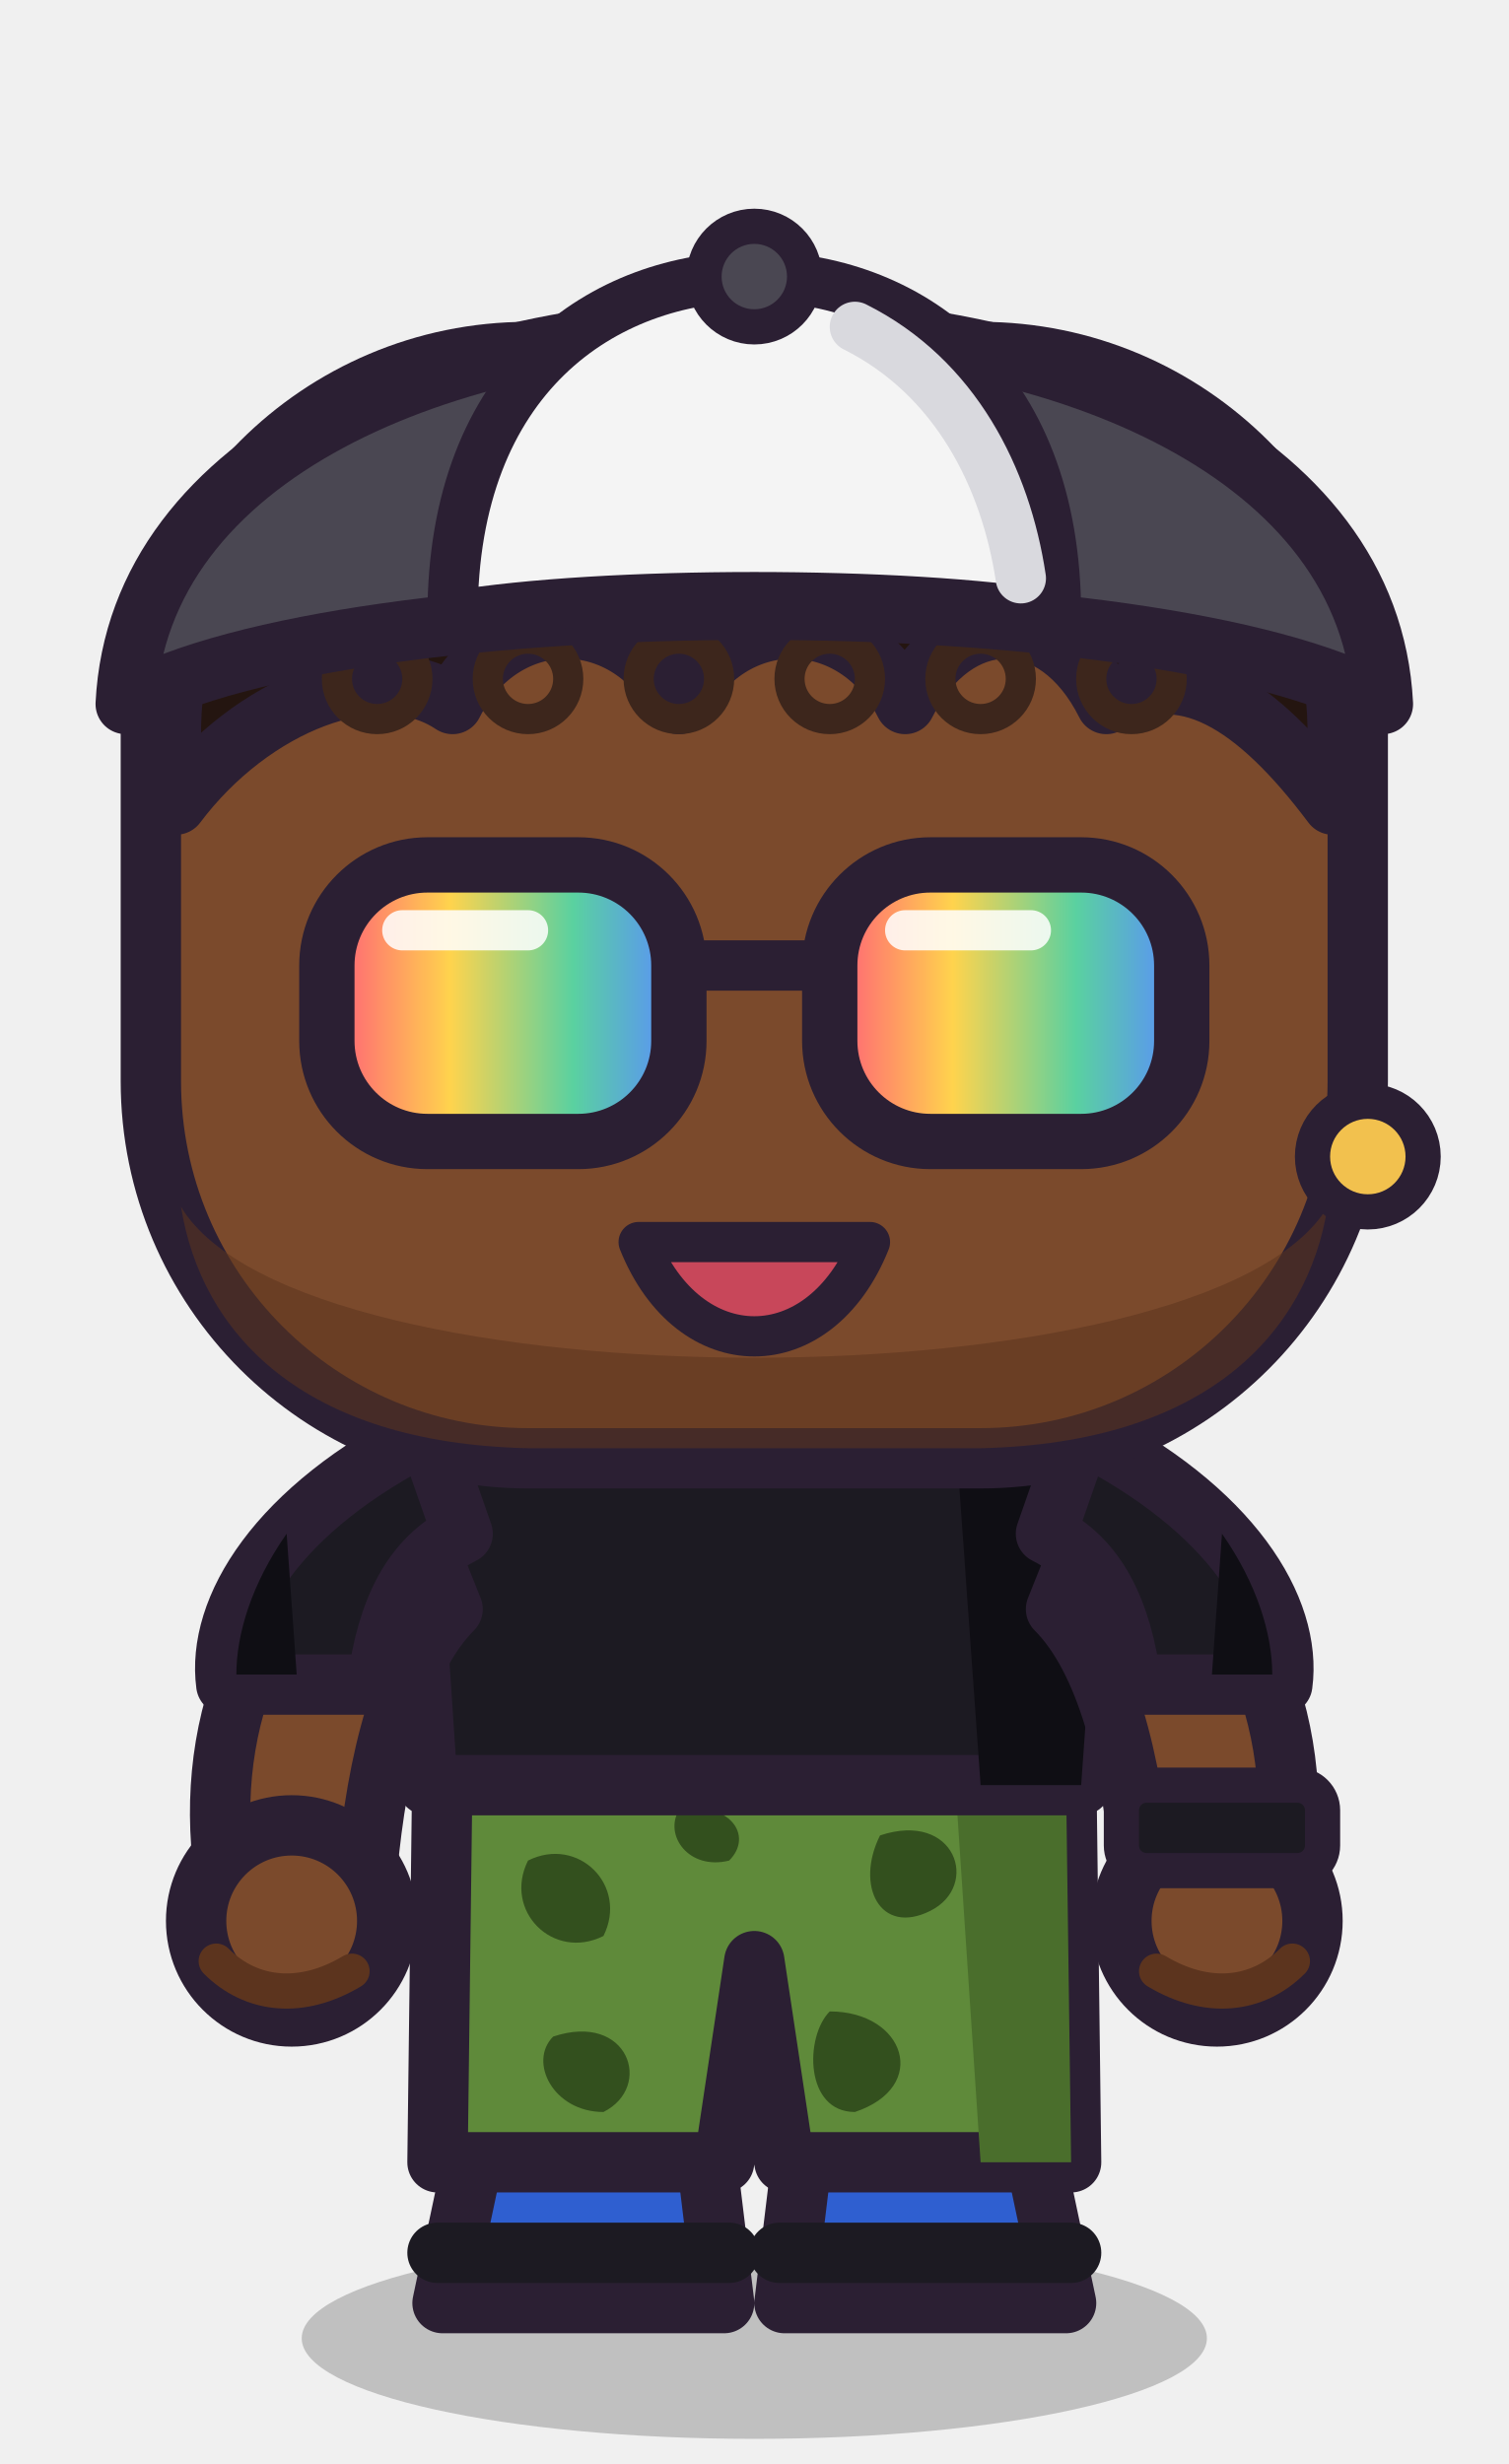
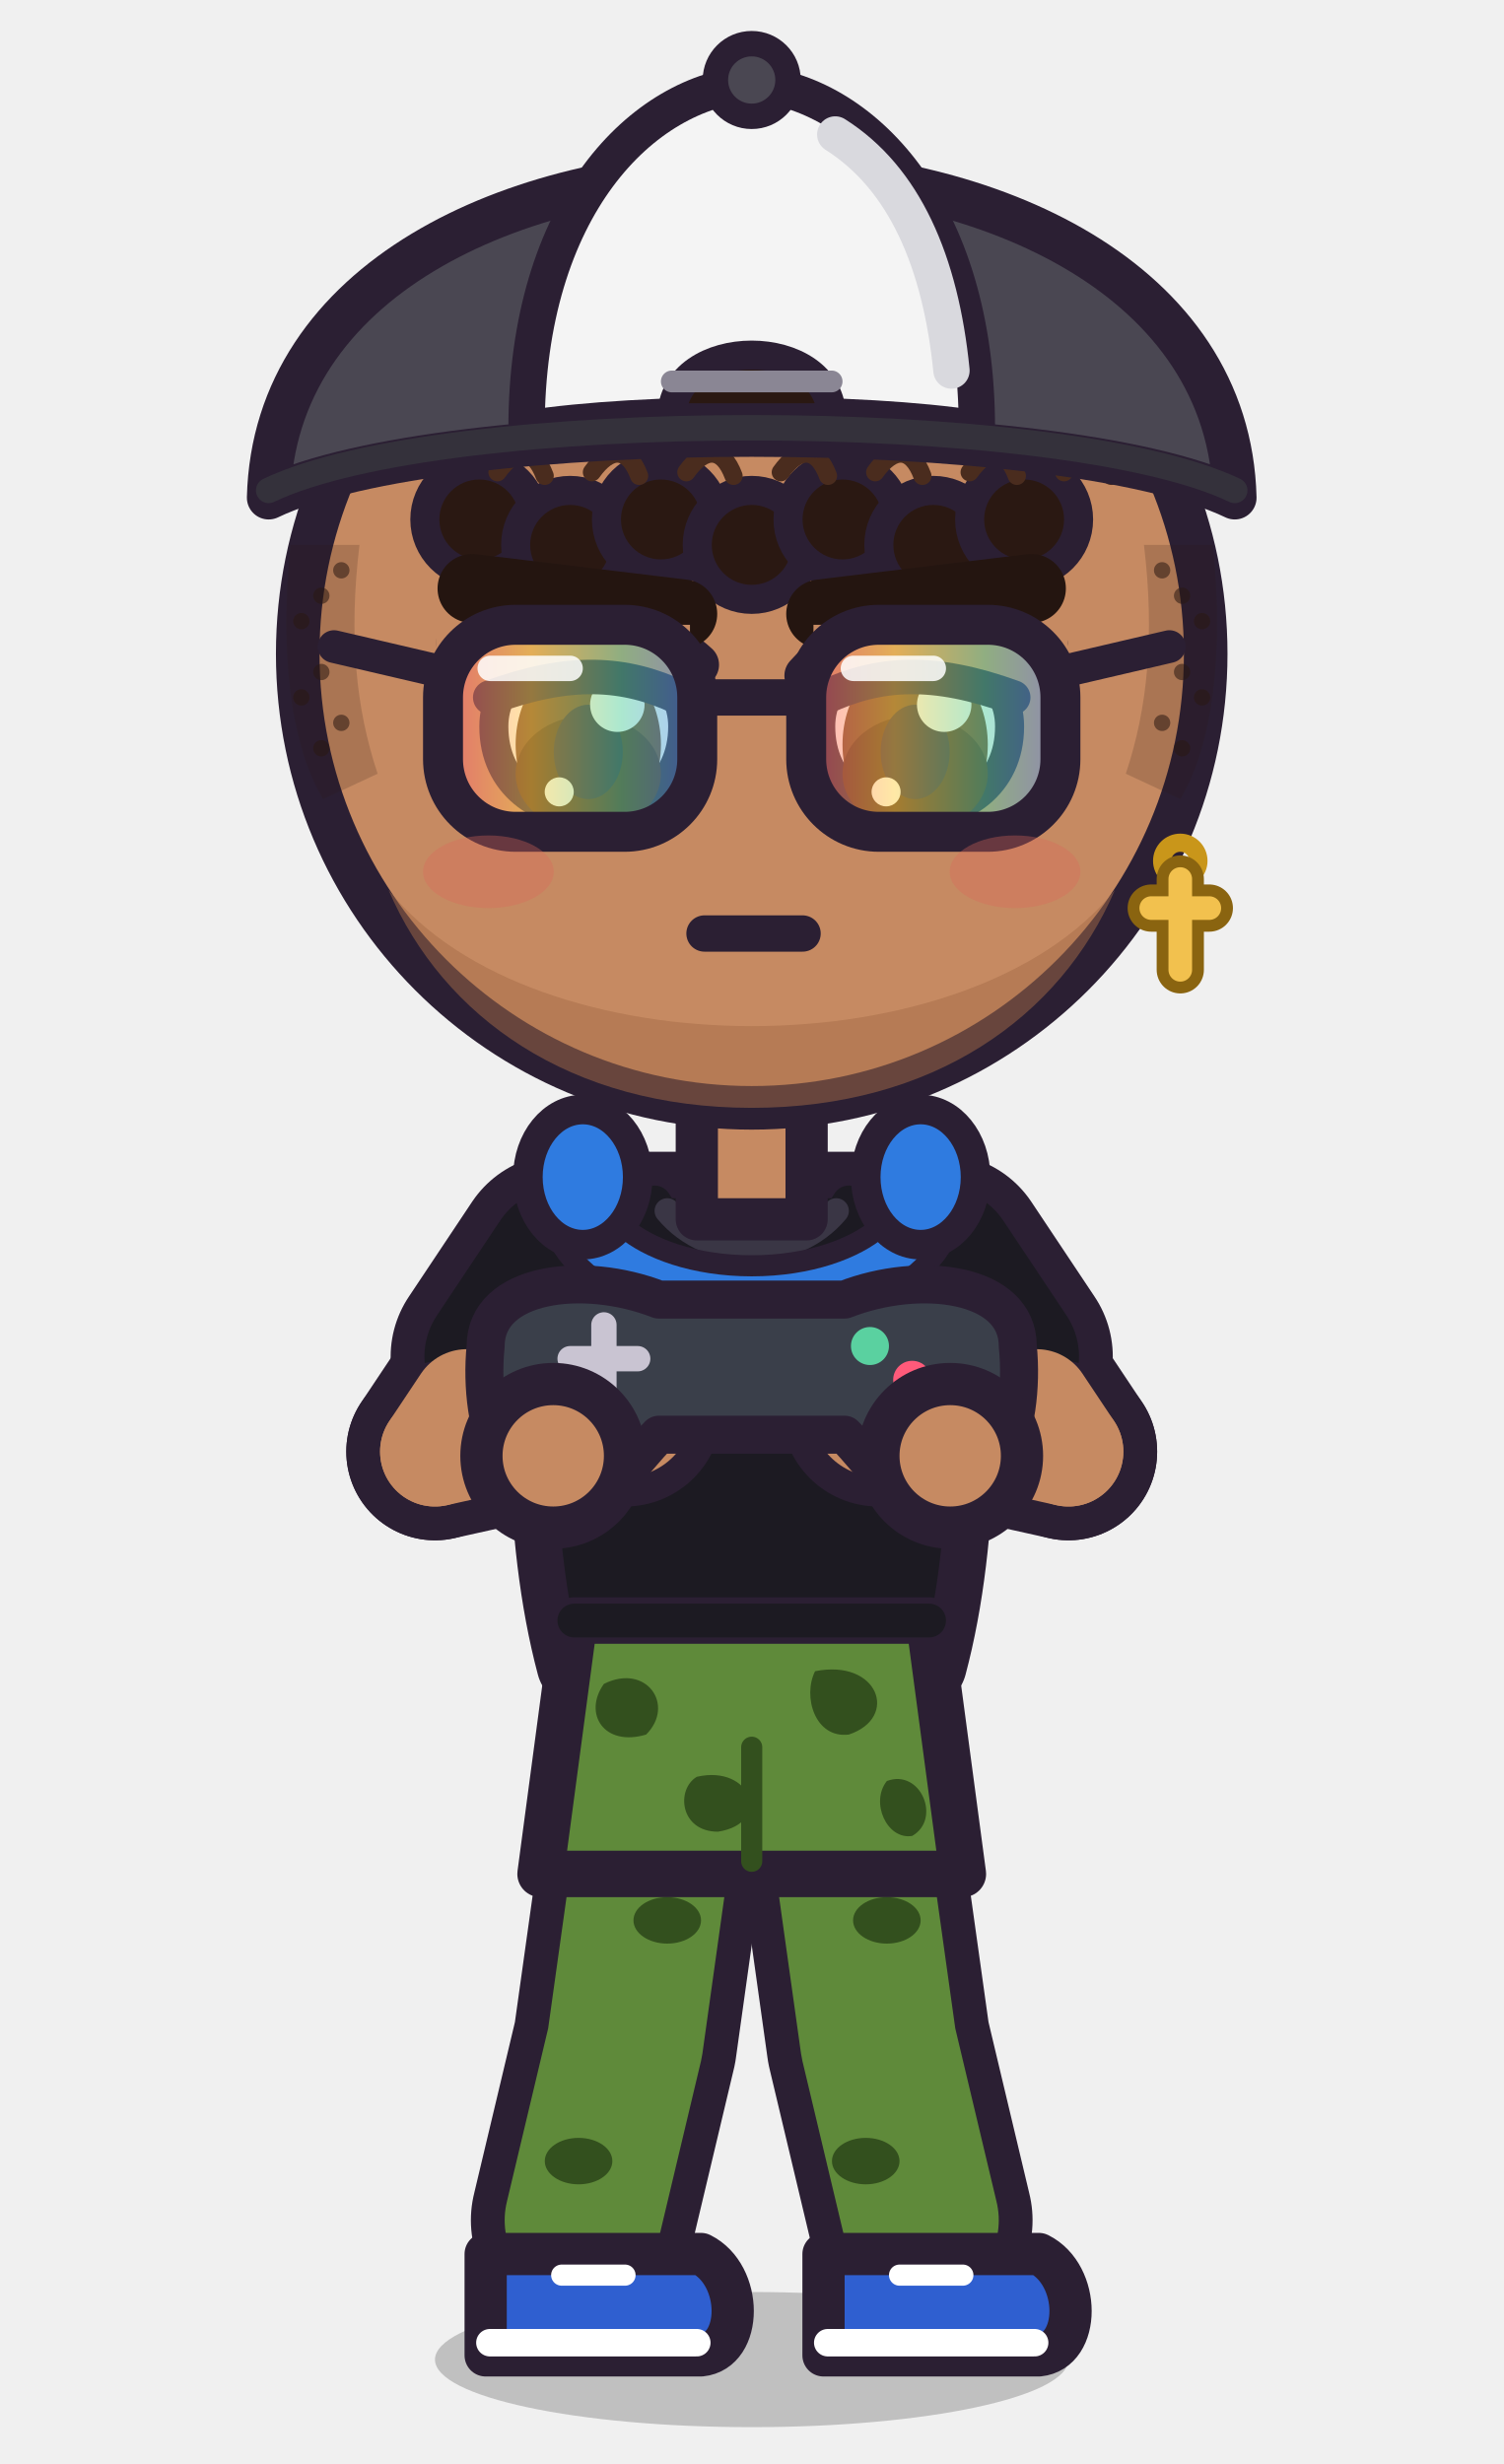
- <svg xmlns="http://www.w3.org/2000/svg" viewBox="-30 -34 60 98" width="60" height="98">
-   <g transform="translate(0 0) scale(1)" stroke="#2B1F33" stroke-width="2.4" stroke-linejoin="round" stroke-linecap="round">
-     <ellipse cx="0" cy="59" rx="18" ry="4" fill="#000" opacity=".2" stroke="none" />
-     <path d="M-11 51 L-12.4 57.6 L-1.2 57.6 L-2 51 Z M2 51 L1.2 57.6 L12.4 57.6 L11 51 Z" fill="#2F5FD0" />
-     <path d="M-12.6 55.6 L-1 55.6 M1 55.6 L12.6 55.6" stroke="#1C1A22" stroke-width="2.4" />
-     <path d="M-8 52.6 L-4 52.6 M4 52.6 L8 52.6" stroke="#fff" stroke-width="1" />
-     <path d="M-12.4 36 L12.4 36 L12.6 52 L1.2 52 L0 44 L-1.2 52 L-12.6 52 Z" fill="#5F8A3A" />
-     <path d="M8 37 L12.4 37 L12.6 52 L9 52 Z" fill="#4A6E2C" stroke="none" />
-     <path d="M-9 40 C-7 39 -5 41 -6 43 C-8 44 -10 42 -9 40 Z M5 39 C8 38 9 41 7 42 C5 43 4 41 5 39 Z M-8 47 C-5 46 -4 49 -6 50 C-8 50 -9 48 -8 47 Z M3 46 C6 46 7 49 4 50 C2 50 2 47 3 46 Z M-3 38 C-1 37.6 0 39 -1 40 C-2.6 40.4 -3.6 39 -3 38 Z" fill="#33501E" stroke="none" />
-     <path d="M-14 22 L14 22 L13 37 L-13 37 Z" fill="#1C1A22" />
-     <path d="M8 23 L14 23 L13 37 L9 37 Z" fill="#0F0E14" stroke="none" />
-     <path d="M-5 22.2 C-2 25 2 25 5 22.2" fill="none" stroke="#4A4752" stroke-width="1.4" />
-     <path d="M-14 25 C-20 29 -22 35 -21 41 L-15.4 40.4 C-15 36 -14 32 -12 30 Z" fill="#7B4A2C" />
-     <path d="M-13 23 C-19 26 -21.4 30 -21 33 L-15 33 C-14.6 30 -13.6 28 -11.6 27 Z" fill="#1C1A22" />
-     <path d="M-18.6 27 C-20 29 -20.6 31 -20.6 32.6 L-18.2 32.6 Z" fill="#0F0E14" stroke="none" />
-     <circle cx="-18.4" cy="42.4" r="3.8" fill="#7B4A2C" />
-     <path d="M-16 44.4 C-18 45.6 -20 45.4 -21.4 44" fill="none" stroke="#5C341E" stroke-width="1.4" />
-     <path d="M14 25 C20 29 22 35 21 41 L15.4 40.4 C15 36 14 32 12 30 Z" fill="#7B4A2C" />
-     <path d="M13 23 C19 26 21.4 30 21 33 L15 33 C14.6 30 13.6 28 11.6 27 Z" fill="#1C1A22" />
-     <path d="M18.6 27 C20 29 20.6 31 20.6 32.6 L18.2 32.6 Z" fill="#0F0E14" stroke="none" />
-     <circle cx="18.4" cy="42.4" r="3.8" fill="#7B4A2C" />
-     <path d="M16 44.4 C18 45.6 20 45.4 21.4 44" fill="none" stroke="#5C341E" stroke-width="1.4" />
-     <rect x="14.6" y="37" width="8" height="3.4" rx="1" fill="#1C1A22" stroke-width="1.4" />
-     <rect x="-24" y="-20" width="48" height="44" rx="15" fill="#7B4A2C" />
-     <path d="M-22.8 14 C-18 22 18 22 22.8 14 C22 19 18 23.4 9 23.6 L-9 23.6 C-18 23.4 -22 19 -22.8 14 Z" fill="#5C341E" stroke="none" opacity=".55" />
-     <path d="M-23 -2 C-25 -16 -12 -20 0 -20 C12 -20 25 -16 23 -2 C20 -6 17 -8 14 -6 C12 -10 8 -10 6 -6 C4 -10 -1 -10 -3 -6 C-5 -10 -10 -10 -12 -6 C-15 -8 -20 -6 -23 -2 Z" fill="#241510" />
-     <circle cx="-15" cy="-7" r="1.6" fill="none" stroke="#3D261C" stroke-width="1.2" />
-     <circle cx="-9" cy="-7" r="1.6" fill="none" stroke="#3D261C" stroke-width="1.2" />
-     <circle cx="-3" cy="-7" r="1.6" fill="none" stroke="#3D261C" stroke-width="1.2" />
-     <circle cx="3" cy="-7" r="1.6" fill="none" stroke="#3D261C" stroke-width="1.2" />
-     <circle cx="9" cy="-7" r="1.6" fill="none" stroke="#3D261C" stroke-width="1.2" />
-     <circle cx="15" cy="-7" r="1.6" fill="none" stroke="#3D261C" stroke-width="1.2" />
-     <path d="M-25 -6 C-24 -26 24 -26 25 -6 C16 -11 -16 -11 -25 -6 Z" fill="#4A4752" />
-     <path d="M-12 -9.5 C-12 -19 -6 -23 0 -23 C6 -23 12 -19 12 -9.5 C6 -10.5 -6 -10.5 -12 -9.5 Z" fill="#F4F4F4" stroke-width="2" />
-     <path d="M4 -21 C8 -19 10 -15 10.6 -11" fill="none" stroke="#D9D9DE" stroke-width="2" />
-     <circle cx="0" cy="-23" r="2" fill="#4A4752" stroke-width="1.4" />
-     <circle cx="24.4" cy="12" r="2.2" fill="#F2C14E" stroke-width="1.4" />
-     <defs>
-       <linearGradient id="arco2" x1="0" x2="1">
-         <stop offset="0" stop-color="#FF5A7A" />
-         <stop offset=".35" stop-color="#FFD34D" />
-         <stop offset=".7" stop-color="#5AD1A0" />
-         <stop offset="1" stop-color="#5A8CFF" />
-       </linearGradient>
-     </defs>
-     <rect x="-17" y=".4" width="14" height="11" rx="4" fill="url(#arco2)" stroke-width="2.2" />
-     <rect x="3" y=".4" width="14" height="11" rx="4" fill="url(#arco2)" stroke-width="2.2" />
-     <path d="M-3 4.4 L3 4.4" stroke-width="2" />
-     <path d="M-14 3 L-9 3 M6 3 L11 3" stroke="#fff" stroke-width="1.6" opacity=".85" />
-     <path d="M-4.6 15.4 C-2.6 20.4 2.6 20.4 4.6 15.4 Z" fill="#C8475A" stroke-width="1.6" />
+ <svg xmlns="http://www.w3.org/2000/svg" viewBox="-36 -54 72 118" width="72" height="118">
+   <g transform="translate(0 -0.6629213) scale(1.011236)" stroke-linejoin="round" stroke-linecap="round">
+     <g transform="translate(0 -23.5) rotate(0 0 24) scale(.86)" stroke="#2B1F33" stroke-width="2.4" />
+     <ellipse cx="0" cy="59" rx="15" ry="3.2" fill="#000" opacity=".2" />
+     <path d="M-4.60 34.00 L-6.00 44.00 L-8.00 52.40" fill="none" stroke="#2B1F33" stroke-width="10.6" stroke-linecap="round" stroke-linejoin="round" />
+     <path d="M4.60 34.00 L6.00 44.00 L8.00 52.40" fill="none" stroke="#2B1F33" stroke-width="10.6" stroke-linecap="round" stroke-linejoin="round" />
+     <path d="M-4.60 34.00 L-6.00 44.00 L-8.00 52.40" fill="none" stroke="#5F8A3A" stroke-width="7.4" stroke-linecap="round" stroke-linejoin="round" />
+     <path d="M4.60 34.00 L6.00 44.00 L8.00 52.40" fill="none" stroke="#5F8A3A" stroke-width="7.4" stroke-linecap="round" stroke-linejoin="round" />
+     <path d="M-12.6 54 L-2.4 54 C-0.4 55 -0.4 58.6 -2.4 58.8 L-12.6 58.8 Z" fill="#2F5FD0" stroke="#2B1F33" stroke-width="2" />
+     <path d="M3.4 54 L13.6 54 C15.6 55 15.6 58.6 13.6 58.8 L3.4 58.8 Z" fill="#2F5FD0" stroke="#2B1F33" stroke-width="2" />
+     <ellipse cx="-4.0" cy="38.2" rx="1.6" ry="1.1" fill="#33501E" stroke="none" />
+     <ellipse cx="-8.2" cy="49.6" rx="1.6" ry="1.1" fill="#33501E" stroke="none" />
+     <path d="M-12.4 58.2 L-2.6 58.2" fill="none" stroke="#fff" stroke-width="1.3" />
+     <path d="M-9 55 L-6 55" fill="none" stroke="#fff" stroke-width="1" />
+     <ellipse cx="6.4" cy="38.2" rx="1.6" ry="1.1" fill="#33501E" stroke="none" />
+     <ellipse cx="5.4" cy="49.6" rx="1.6" ry="1.1" fill="#33501E" stroke="none" />
+     <path d="M3.6 58.2 L13.4 58.2" fill="none" stroke="#fff" stroke-width="1.3" />
+     <path d="M7 55 L10 55" fill="none" stroke="#fff" stroke-width="1" />
+     <path d="M-9.00 7.00 L-15.00 16.00" fill="none" stroke="#2B1F33" stroke-width="8.4" stroke-linecap="round" stroke-linejoin="round" />
+     <path d="M9.00 7.00 L15.00 16.00" fill="none" stroke="#2B1F33" stroke-width="8.4" stroke-linecap="round" stroke-linejoin="round" />
+     <path d="M-9.00 7.00 L-12.00 11.50" fill="none" stroke="#2B1F33" stroke-width="10.2" stroke-linecap="round" stroke-linejoin="round" />
+     <path d="M9.00 7.00 L12.00 11.50" fill="none" stroke="#2B1F33" stroke-width="10.2" stroke-linecap="round" stroke-linejoin="round" />
+     <path d="M-8.6 4 C-9.6 12 -9.6 20 -8 26 L8 26 C9.6 20 9.6 12 8.6 4 Z" fill="#2B1F33" stroke="#2B1F33" stroke-width="4.4" />
+     <path d="M-9.00 7.00 L-15.00 16.00" fill="none" stroke="#C68A62" stroke-width="5.2" stroke-linecap="round" stroke-linejoin="round" />
+     <path d="M9.00 7.00 L15.00 16.00" fill="none" stroke="#C68A62" stroke-width="5.2" stroke-linecap="round" stroke-linejoin="round" />
+     <path d="M-8.6 4 C-9.6 12 -9.6 20 -8 26 L8 26 C9.6 20 9.6 12 8.6 4 Z" fill="#1C1A22" stroke="none" />
+     <path d="M-9.00 7.00 L-12.00 11.50" fill="none" stroke="#1C1A22" stroke-width="7" stroke-linecap="round" stroke-linejoin="round" />
+     <path d="M9.00 7.00 L12.00 11.50" fill="none" stroke="#1C1A22" stroke-width="7" stroke-linecap="round" stroke-linejoin="round" />
+     <path d="M-4.6 4.2 C-2.6 7.6 2.6 7.6 4.6 4.2" fill="none" stroke="#1C1A22" stroke-width="1.6" />
+     <path d="M-4 4.6 C-2 7 2 7 4 4.6" fill="none" stroke="#3A3645" stroke-width="1.2" />
+     <path d="M-8.4 24 L8.4 24 L10 36 L-10 36 Z" fill="#5F8A3A" stroke="#2B1F33" stroke-width="2.2" />
+     <path d="M-7 27 C-5 26 -3.6 28 -5 29.4 C-7 30 -8 28.4 -7 27 Z M3 26.4 C6 25.8 7 28.6 4.6 29.4 C3 29.6 2.4 27.6 3 26.4 Z M-2.6 31.4 C0 30.8 1 33.6 -1.6 34 C-3.4 34 -3.6 32 -2.6 31.4 Z M6.4 31.6 C8 31 9 33.4 7.6 34.2 C6.4 34.4 5.6 32.6 6.4 31.6 Z" fill="#33501E" stroke="none" />
+     <path d="M-8.4 24 L8.4 24" fill="none" stroke="#1C1A22" stroke-width="1.6" />
+     <path d="M0 30 L0 35.4" fill="none" stroke="#33501E" stroke-width="1" />
+     <rect x="-2.6" y="-1" width="5.2" height="6" fill="#C68A62" stroke="#2B1F33" stroke-width="2" />
+     <path d="M-15.00 16.00 L-6.00 14.00" fill="none" stroke="#2B1F33" stroke-width="8.4" stroke-linecap="round" stroke-linejoin="round" />
+     <circle cx="-6.00" cy="14.00" r="4.6" fill="#2B1F33" />
+     <path d="M-13.50 13.75 L-15.00 16.00" fill="none" stroke="#C68A62" stroke-width="5.2" stroke-linecap="round" stroke-linejoin="round" />
+     <path d="M-15.00 16.00 L-6.00 14.00" fill="none" stroke="#C68A62" stroke-width="5.2" stroke-linecap="round" stroke-linejoin="round" />
+     <circle cx="-6.00" cy="14.00" r="3.2" fill="#C68A62" />
+     <path d="M15.00 16.00 L6.00 14.00" fill="none" stroke="#2B1F33" stroke-width="8.4" stroke-linecap="round" stroke-linejoin="round" />
+     <circle cx="6.00" cy="14.00" r="4.6" fill="#2B1F33" />
+     <path d="M13.50 13.75 L15.00 16.00" fill="none" stroke="#C68A62" stroke-width="5.2" stroke-linecap="round" stroke-linejoin="round" />
+     <path d="M15.00 16.00 L6.00 14.00" fill="none" stroke="#C68A62" stroke-width="5.2" stroke-linecap="round" stroke-linejoin="round" />
+     <circle cx="6.00" cy="14.00" r="3.2" fill="#C68A62" />
+     <g transform="translate(0 -23.5) rotate(0 0 24) scale(.86)" stroke="#2B1F33" stroke-width="2.4">
+       <defs>
+         <linearGradient id="arco3" x1="0" x2="1">
+           <stop offset="0" stop-color="#FF5A7A" />
+           <stop offset=".35" stop-color="#FFD34D" />
+           <stop offset=".7" stop-color="#5AD1A0" />
+           <stop offset="1" stop-color="#5A8CFF" />
+         </linearGradient>
+       </defs>
+       <circle cx="0" cy="2" r="25" fill="#C68A62" />
+       <path d="M-20 15 C-12 25 12 25 20 15 C17 22 10 27 0 27 C-10 27 -17 22 -20 15 Z" fill="#A56C47" stroke="none" opacity=".5" />
+       <path d="M-25.4 -4 C-26 2 -25.4 7 -23.6 10 L-20.6 8.6 C-21.8 5 -22.2 1 -21.6 -4 Z" fill="#2A1812" opacity=".18" stroke="none" />
+       <circle cx="-22.6" cy="-2.6" r=".45" fill="#2A1812" opacity=".55" stroke="none" />
+       <circle cx="-23.7" cy="-1.2" r=".45" fill="#2A1812" opacity=".55" stroke="none" />
+       <circle cx="-24.8" cy="0.2" r=".45" fill="#2A1812" opacity=".55" stroke="none" />
+       <circle cx="-22.6" cy="1.6" r=".45" fill="#2A1812" opacity=".55" stroke="none" />
+       <circle cx="-23.7" cy="3.0" r=".45" fill="#2A1812" opacity=".55" stroke="none" />
+       <circle cx="-24.8" cy="4.4" r=".45" fill="#2A1812" opacity=".55" stroke="none" />
+       <circle cx="-22.6" cy="5.8" r=".45" fill="#2A1812" opacity=".55" stroke="none" />
+       <circle cx="-23.7" cy="7.2" r=".45" fill="#2A1812" opacity=".55" stroke="none" />
+       <path d="M25.4 -4 C26 2 25.4 7 23.6 10 L20.6 8.6 C21.8 5 22.2 1 21.6 -4 Z" fill="#2A1812" opacity=".18" stroke="none" />
+       <circle cx="22.6" cy="-2.6" r=".45" fill="#2A1812" opacity=".55" stroke="none" />
+       <circle cx="23.7" cy="-1.2" r=".45" fill="#2A1812" opacity=".55" stroke="none" />
+       <circle cx="24.8" cy="0.2" r=".45" fill="#2A1812" opacity=".55" stroke="none" />
+       <circle cx="22.6" cy="1.6" r=".45" fill="#2A1812" opacity=".55" stroke="none" />
+       <circle cx="23.7" cy="3.0" r=".45" fill="#2A1812" opacity=".55" stroke="none" />
+       <circle cx="24.8" cy="4.4" r=".45" fill="#2A1812" opacity=".55" stroke="none" />
+       <circle cx="22.6" cy="5.8" r=".45" fill="#2A1812" opacity=".55" stroke="none" />
+       <circle cx="23.7" cy="7.2" r=".45" fill="#2A1812" opacity=".55" stroke="none" />
+       <circle cx="-15.0" cy="-5.4" r="3" fill="#2A1812" stroke-width="1.6" />
+       <circle cx="-10.0" cy="-4.0" r="3" fill="#2A1812" stroke-width="1.6" />
+       <circle cx="-5.0" cy="-5.4" r="3" fill="#2A1812" stroke-width="1.6" />
+       <circle cx="0.0" cy="-4.0" r="3" fill="#2A1812" stroke-width="1.6" />
+       <circle cx="5.0" cy="-5.4" r="3" fill="#2A1812" stroke-width="1.6" />
+       <circle cx="10.0" cy="-4.0" r="3" fill="#2A1812" stroke-width="1.6" />
+       <circle cx="15.0" cy="-5.4" r="3" fill="#2A1812" stroke-width="1.6" />
+       <path d="M-14.0 -8 C-13.0 -9.4 -12.0 -9.4 -11.4 -7.8" fill="none" stroke="#4A2C1E" stroke-width="1" />
+       <path d="M-8.8 -8 C-7.8 -9.4 -6.8 -9.4 -6.2 -7.8" fill="none" stroke="#4A2C1E" stroke-width="1" />
+       <path d="M-3.6 -8 C-2.6 -9.4 -1.6 -9.4 -1.0 -7.8" fill="none" stroke="#4A2C1E" stroke-width="1" />
+       <path d="M1.6 -8 C2.6 -9.4 3.6 -9.4 4.2 -7.8" fill="none" stroke="#4A2C1E" stroke-width="1" />
+       <path d="M6.8 -8 C7.8 -9.4 8.8 -9.4 9.4 -7.8" fill="none" stroke="#4A2C1E" stroke-width="1" />
+       <path d="M12.0 -8 C13.0 -9.4 14.0 -9.4 14.6 -7.8" fill="none" stroke="#4A2C1E" stroke-width="1" />
+       <path d="M17.2 -8 C18.2 -9.4 19.2 -9.4 19.8 -7.8" fill="none" stroke="#4A2C1E" stroke-width="1" />
+       <path d="M-14.2 6 C-14.2 0.5 -3.8 0.5 -3.8 6 C-3.8 12.5 -14.2 12.5 -14.2 6 Z" fill="#fff" stroke-width="1.6" />
+       <ellipse cx="-9" cy="7" rx="4" ry="5" fill="#6B3E22" stroke="none" />
+       <ellipse cx="-9" cy="8.6" rx="4" ry="3.2" fill="#4A2614" stroke="none" />
+       <ellipse cx="-9" cy="7.4" rx="1.9" ry="2.6" fill="#2B1F33" stroke="none" />
+       <circle cx="-7.4" cy="4.8" r="1.5" fill="#fff" stroke="none" />
+       <circle cx="-10.6" cy="9.6" r=".8" fill="#fff" stroke="none" />
+       <path d="M-15 3.2 C-12 -.2 -6 -.2 -3 2.6" fill="none" stroke-width="2.4" />
+       <path d="M-14.6 2.8 L-16.6 1.4" fill="none" stroke-width="1.6" />
+       <path d="M3.8 6 C3.8 0.5 14.2 0.5 14.2 6 C14.2 12.5 3.8 12.5 3.8 6 Z" fill="#fff" stroke-width="1.6" />
+       <ellipse cx="9" cy="7" rx="4" ry="5" fill="#6B3E22" stroke="none" />
+       <ellipse cx="9" cy="8.6" rx="4" ry="3.2" fill="#4A2614" stroke="none" />
+       <ellipse cx="9" cy="7.4" rx="1.9" ry="2.6" fill="#2B1F33" stroke="none" />
+       <circle cx="10.6" cy="4.8" r="1.5" fill="#fff" stroke="none" />
+       <circle cx="7.4" cy="9.6" r=".8" fill="#fff" stroke="none" />
+       <path d="M3 3.2 C6 -.2 12 -.2 15 2.6" fill="none" stroke-width="2.4" />
+       <path d="M14.6 2.8 L16.6 1.4" fill="none" stroke-width="1.6" />
+       <path d="M-15.4 -1.6 L-3.8 -.2 M3.8 -.2 L15.4 -1.6" fill="none" stroke="#241510" stroke-width="3.8" />
+       <path d="M-17.4 .4 L-3.4 .4 L-3.4 5.0 C-7 3.6 -10 3.6 -15 5.0 L-17.4 5.0 Z M3.4 .4 L17.4 .4 L17.4 5.0 L15 5.0 C10 3.6 7 3.6 3.4 5.0 Z" fill="#C68A62" stroke="none" />
+       <path d="M-14.4 4.4 C-10 2.8 -7 3.0 -4 4.4 M4 4.4 C7 3.0 10 2.8 14.4 4.4" fill="none" stroke-width="1.9" />
+       <path d="M-2.6 17.4 L2.8 17.4" fill="none" stroke-width="2" />
+       <g transform="translate(0 -2.6)">
+         <path d="M-26.6 -4 C-26 -28 26 -28 26.6 -4 C17 -8.6 -17 -8.6 -26.6 -4 Z" fill="#4A4752" />
+         <path d="M-12.4 -7.8 C-12.4 -20 -6 -26.4 0 -26.8 C6 -26.4 12.4 -20 12.4 -7.8 C6 -8.8 -6 -8.8 -12.4 -7.8 Z" fill="#F4F4F4" stroke-width="2" />
+         <path d="M-4.4 -8.4 C-4.4 -13 4.4 -13 4.4 -8.4 Z" fill="#2A1812" stroke-width="1.6" />
+         <path d="M-4.4 -10.4 L4.4 -10.4" fill="none" stroke="#8A8694" stroke-width="1.2" />
+         <path d="M4.6 -24 C8.4 -21.6 10.4 -17 11 -11" fill="none" stroke="#D9D9DE" stroke-width="2" />
+         <circle cx="0" cy="-27" r="2" fill="#4A4752" stroke-width="1.4" />
+         <path d="M-26.6 -4.4 C-17 -9 17 -9 26.6 -4.4" fill="none" stroke="#34313B" stroke-width="1.4" />
+       </g>
+       <rect x="-17" y=".4" width="14" height="11.4" rx="4" fill="url(#arco3)" fill-opacity=".5" stroke-width="2.2" />
+       <rect x="3" y=".4" width="14" height="11.4" rx="4" fill="url(#arco3)" fill-opacity=".5" stroke-width="2.2" />
+       <path d="M-3 4.4 L3 4.4" fill="none" stroke-width="2" />
+       <path d="M-17 3 L-23 1.6 M17 3 L23 1.6" fill="none" stroke-width="1.8" />
+       <path d="M-14.4 2.8 L-10 2.8 M5.6 2.8 L10 2.8" fill="none" stroke="#fff" stroke-width="1.4" opacity=".85" />
+       <g transform="translate(23.6 15)">
+         <circle cy="-1.6" r="1" fill="none" stroke="#C9961A" stroke-width="1" />
+         <path d="M0 -.6 L0 4.4 M-1.6 1 L1.6 1" fill="none" stroke="#8A6410" stroke-width="2.6" />
+         <path d="M0 -.6 L0 4.4 M-1.6 1 L1.6 1" fill="none" stroke="#F2C14E" stroke-width="1.3" />
+       </g>
+       <ellipse cx="-14.5" cy="14" rx="3.6" ry="2" fill="#D9675A" opacity=".35" stroke="none" />
+       <ellipse cx="14.5" cy="14" rx="3.6" ry="2" fill="#D9675A" opacity=".35" stroke="none" />
+     </g>
+     <path d="M-7.4 2.4 C-10 5 -6 8.6 0 8.6 C6 8.6 10 5 7.4 2.4" fill="none" stroke="#2B1F33" stroke-width="3.8" />
+     <path d="M-7.4 2.4 C-10 5 -6 8.6 0 8.6 C6 8.6 10 5 7.4 2.4" fill="none" stroke="#2F7BE0" stroke-width="1.8" />
+     <ellipse cx="-8" cy="3" rx="2.6" ry="3.2" fill="#2F7BE0" stroke="#2B1F33" stroke-width="1.4" />
+     <ellipse cx="8" cy="3" rx="2.6" ry="3.2" fill="#2F7BE0" stroke="#2B1F33" stroke-width="1.4" />
+     <path d="M-12.6 11 C-12.6 8 -8 7.4 -4.4 8.8 L4.4 8.8 C8 7.4 12.6 8 12.6 11 C13 15 11.4 19 8.6 18.6 C6.8 18.4 5.6 16.4 4.4 15.2 L-4.4 15.2 C-5.6 16.4 -6.8 18.4 -8.6 18.6 C-11.4 19 -13 15 -12.6 11 Z" fill="#3A3F4A" stroke="#2B1F33" stroke-width="1.8" />
+     <path d="M-8.6 11.6 L-5.4 11.6 M-7 10 L-7 13.2" fill="none" stroke="#C9C4D2" stroke-width="1.2" />
+     <circle cx="5.6" cy="11" r=".9" fill="#5AD1A0" stroke="none" />
+     <circle cx="7.6" cy="12.6" r=".9" fill="#FF5A7A" stroke="none" />
+     <circle cx="-9.4" cy="16.2" r="3.4" fill="#C68A62" stroke="#2B1F33" stroke-width="2" />
+     <circle cx="9.4" cy="16.2" r="3.4" fill="#C68A62" stroke="#2B1F33" stroke-width="2" />
  </g>
</svg>
